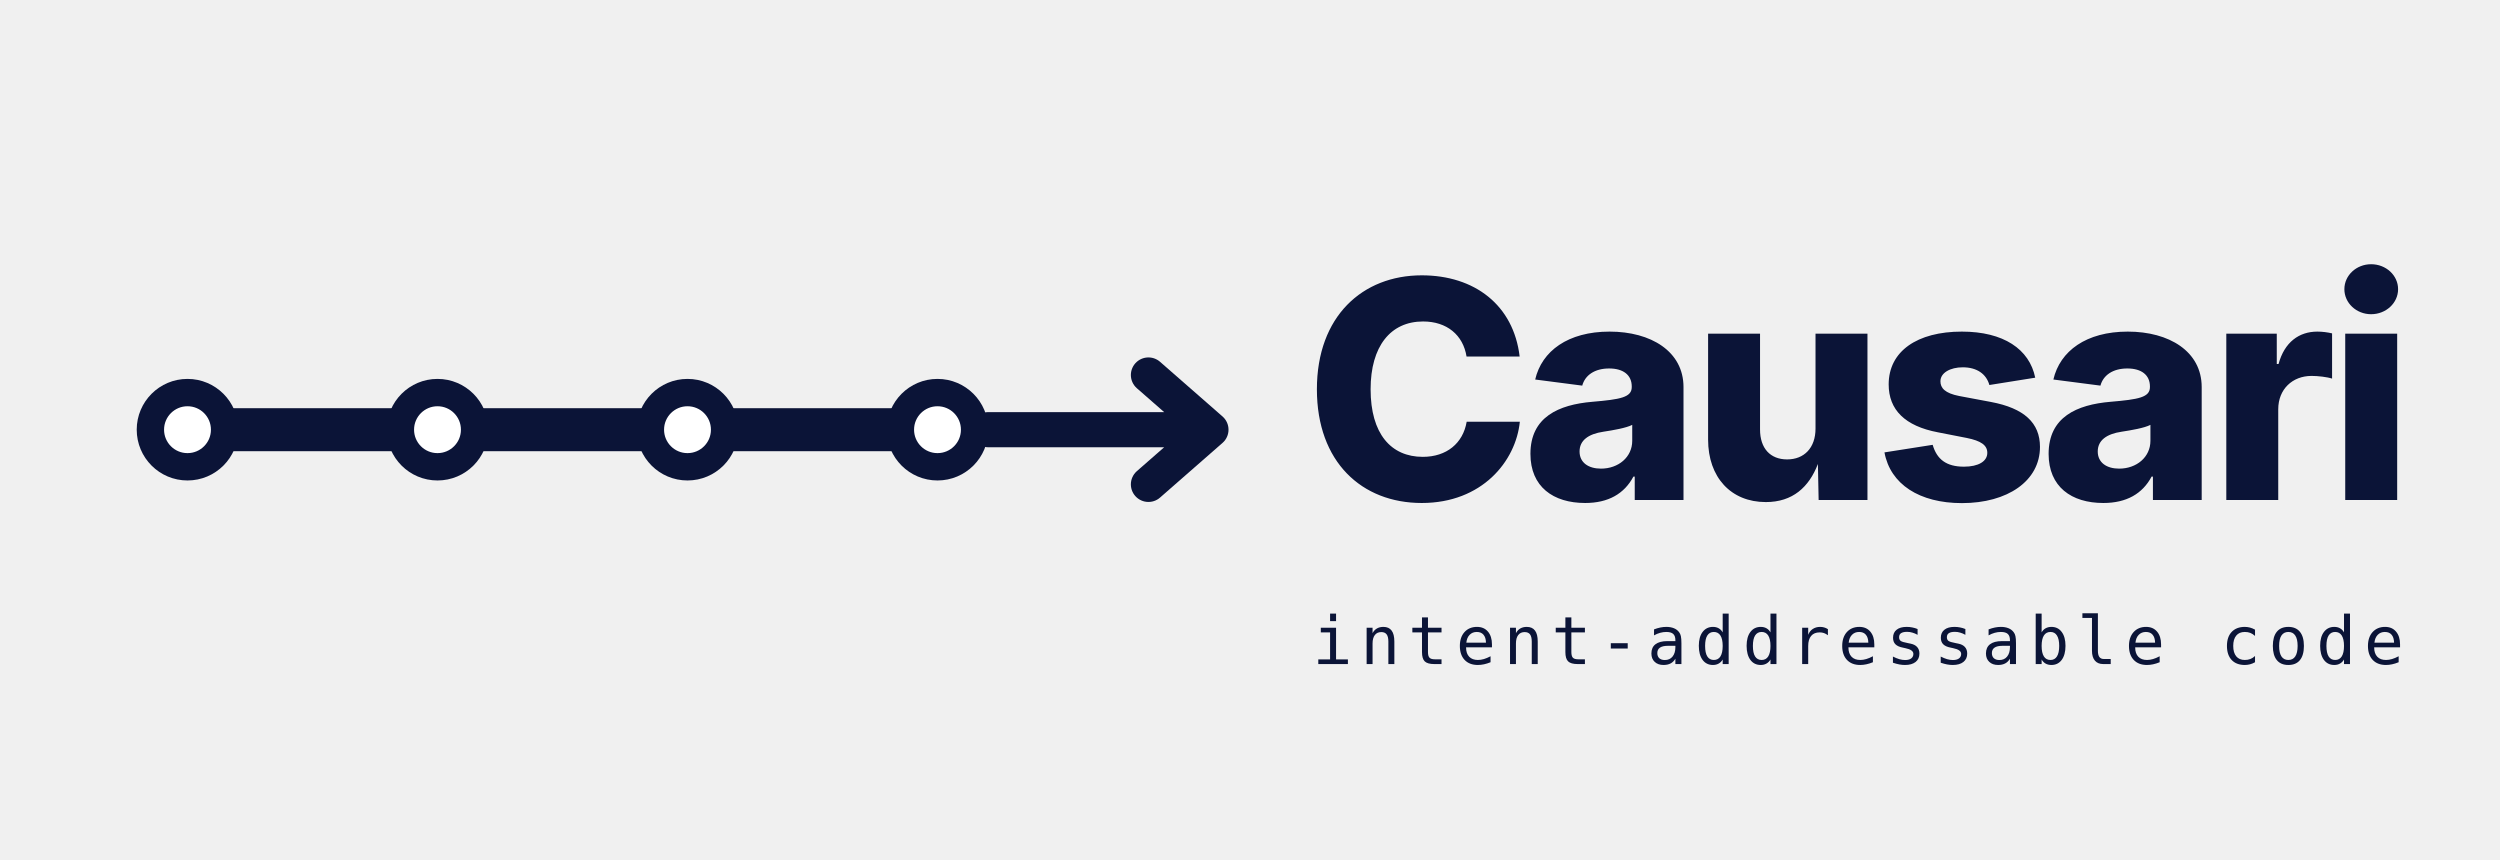
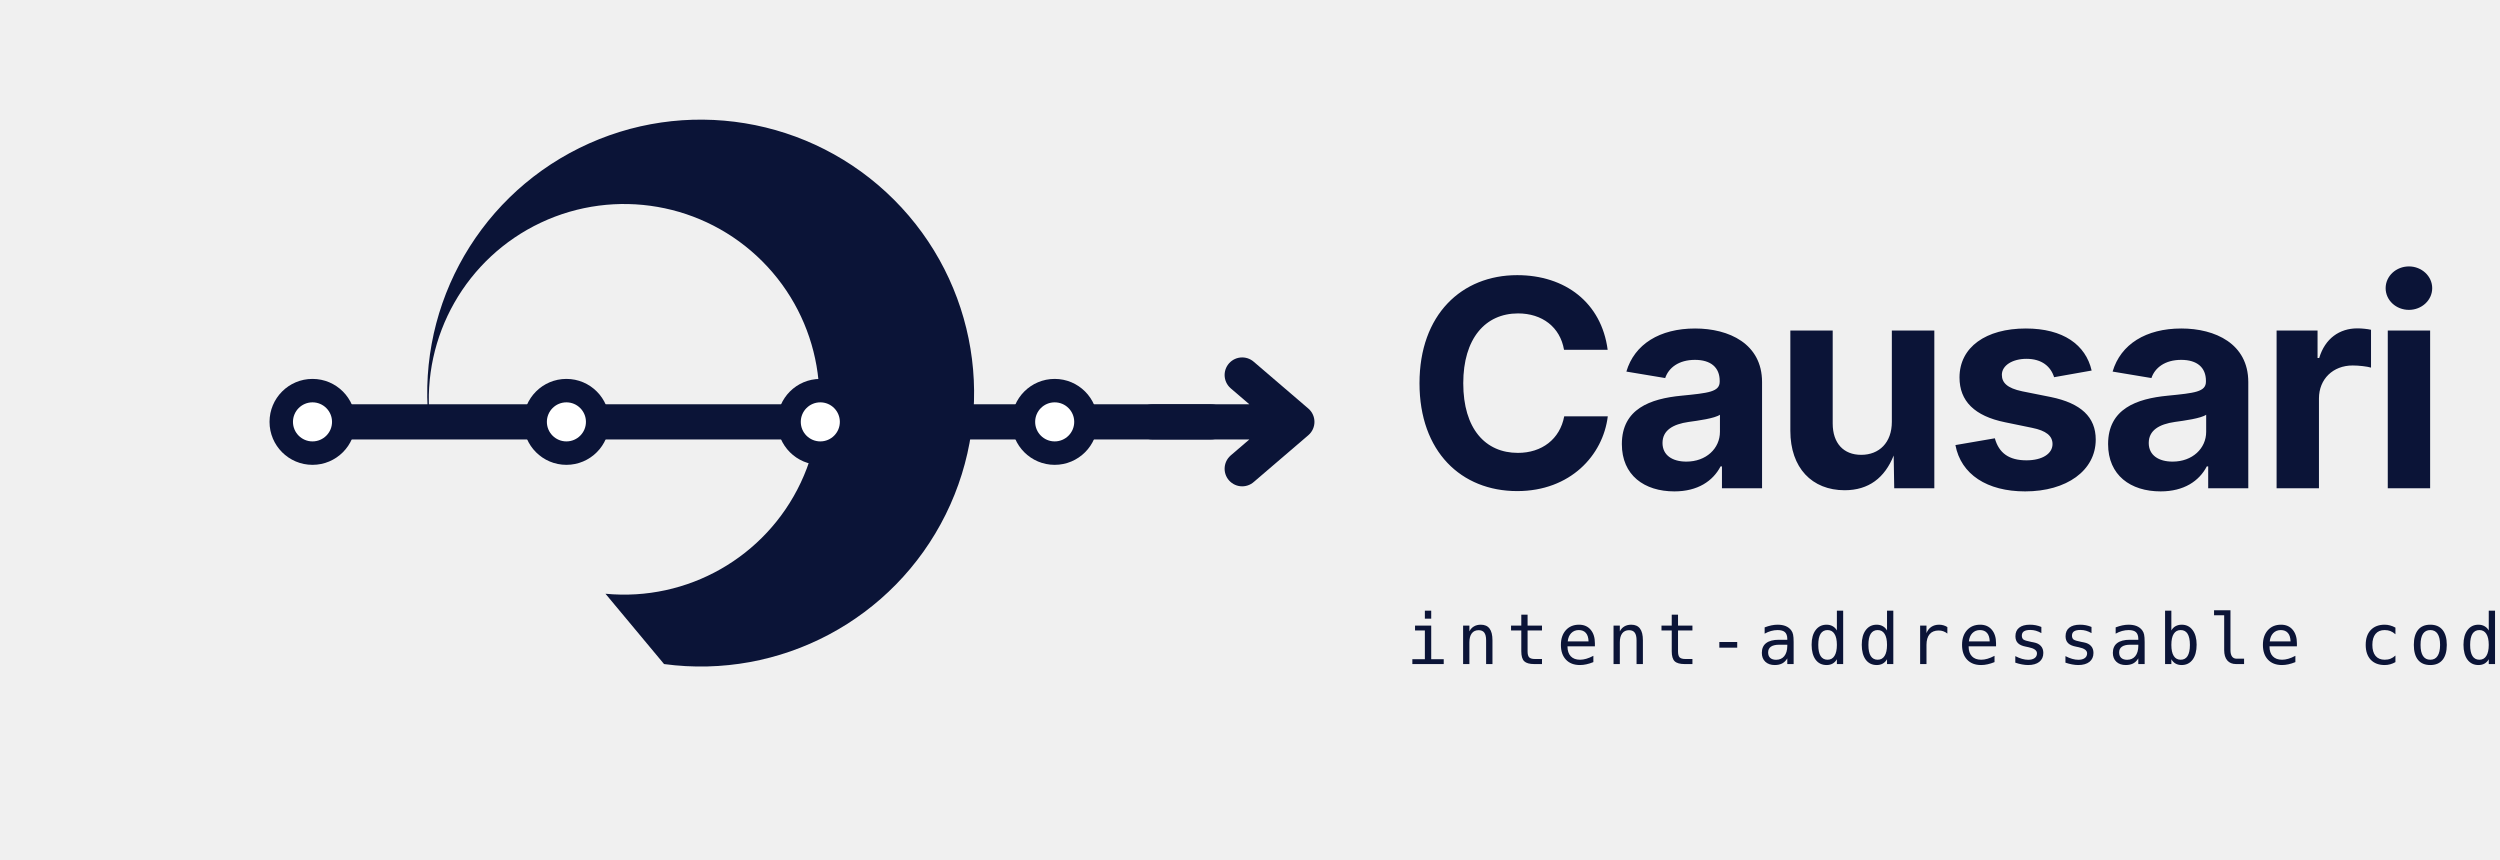
- <svg xmlns="http://www.w3.org/2000/svg" viewBox="0 0 640 220" role="img" aria-label="Causari — intent-addressable code">
-   <polyline points="48,110 112,110 176,110 240,110" stroke="#0B1437" stroke-width="11" stroke-linecap="round" stroke-linejoin="round" fill="none" />
+ <svg xmlns="http://www.w3.org/2000/svg" viewBox="0 0 640 220" role="img" aria-label="Causari">
+   <path d="M 130 110            a 70 70 0 1 1 60 60            L 175 152            a 50 50 0 1 0 -45 -45            Z" fill="#0B1437" transform="translate(-20 0)" />
+   <g stroke="#0B1437" stroke-width="9" stroke-linecap="round" stroke-linejoin="round" fill="none">
+     <polyline points="80,108 145,108 210,108 270,108 310,108" />
+   </g>
  <g fill="#0B1437">
-     <circle cx="48" cy="110" r="13" />
-     <circle cx="112" cy="110" r="13" />
-     <circle cx="176" cy="110" r="13" />
-     <circle cx="240" cy="110" r="13" />
+     <circle cx="80" cy="108" r="11" />
+     <circle cx="145" cy="108" r="11" />
+     <circle cx="210" cy="108" r="11" />
+     <circle cx="270" cy="108" r="11" />
  </g>
  <g fill="#FFFFFF">
-     <circle cx="48" cy="110" r="6" />
-     <circle cx="112" cy="110" r="6" />
-     <circle cx="176" cy="110" r="6" />
-     <circle cx="240" cy="110" r="6" />
+     <circle cx="80" cy="108" r="5" />
+     <circle cx="145" cy="108" r="5" />
+     <circle cx="210" cy="108" r="5" />
+     <circle cx="270" cy="108" r="5" />
  </g>
-   <path d="M 253 110 L 308 110 M 294 96 L 310 110 L 294 124" stroke="#0B1437" stroke-width="9" stroke-linecap="round" stroke-linejoin="round" fill="none" />
-   <text x="334" y="128" font-family="'Inter', 'Segoe UI', system-ui, sans-serif" font-weight="800" font-size="78" letter-spacing="-2.5" fill="#0B1437">Causari</text>
-   <text x="336" y="170" font-family="'JetBrains Mono', 'Fira Code', ui-monospace, monospace" font-size="17" letter-spacing="2" fill="#0B1437">intent-addressable code</text>
+   <path d="M 295 108 L 330 108 M 318 96 L 332 108 L 318 120" stroke="#0B1437" stroke-width="9" stroke-linecap="round" stroke-linejoin="round" fill="none" />
+   <text x="360" y="125" font-family="'Inter', 'Segoe UI', system-ui, sans-serif" font-weight="700" font-size="74" letter-spacing="-2" fill="#0B1437">Causari</text>
+   <text x="360" y="170" font-family="'JetBrains Mono', 'Fira Code', ui-monospace, monospace" font-size="18" letter-spacing="2" fill="#0B1437">intent-addressable code</text>
</svg>
